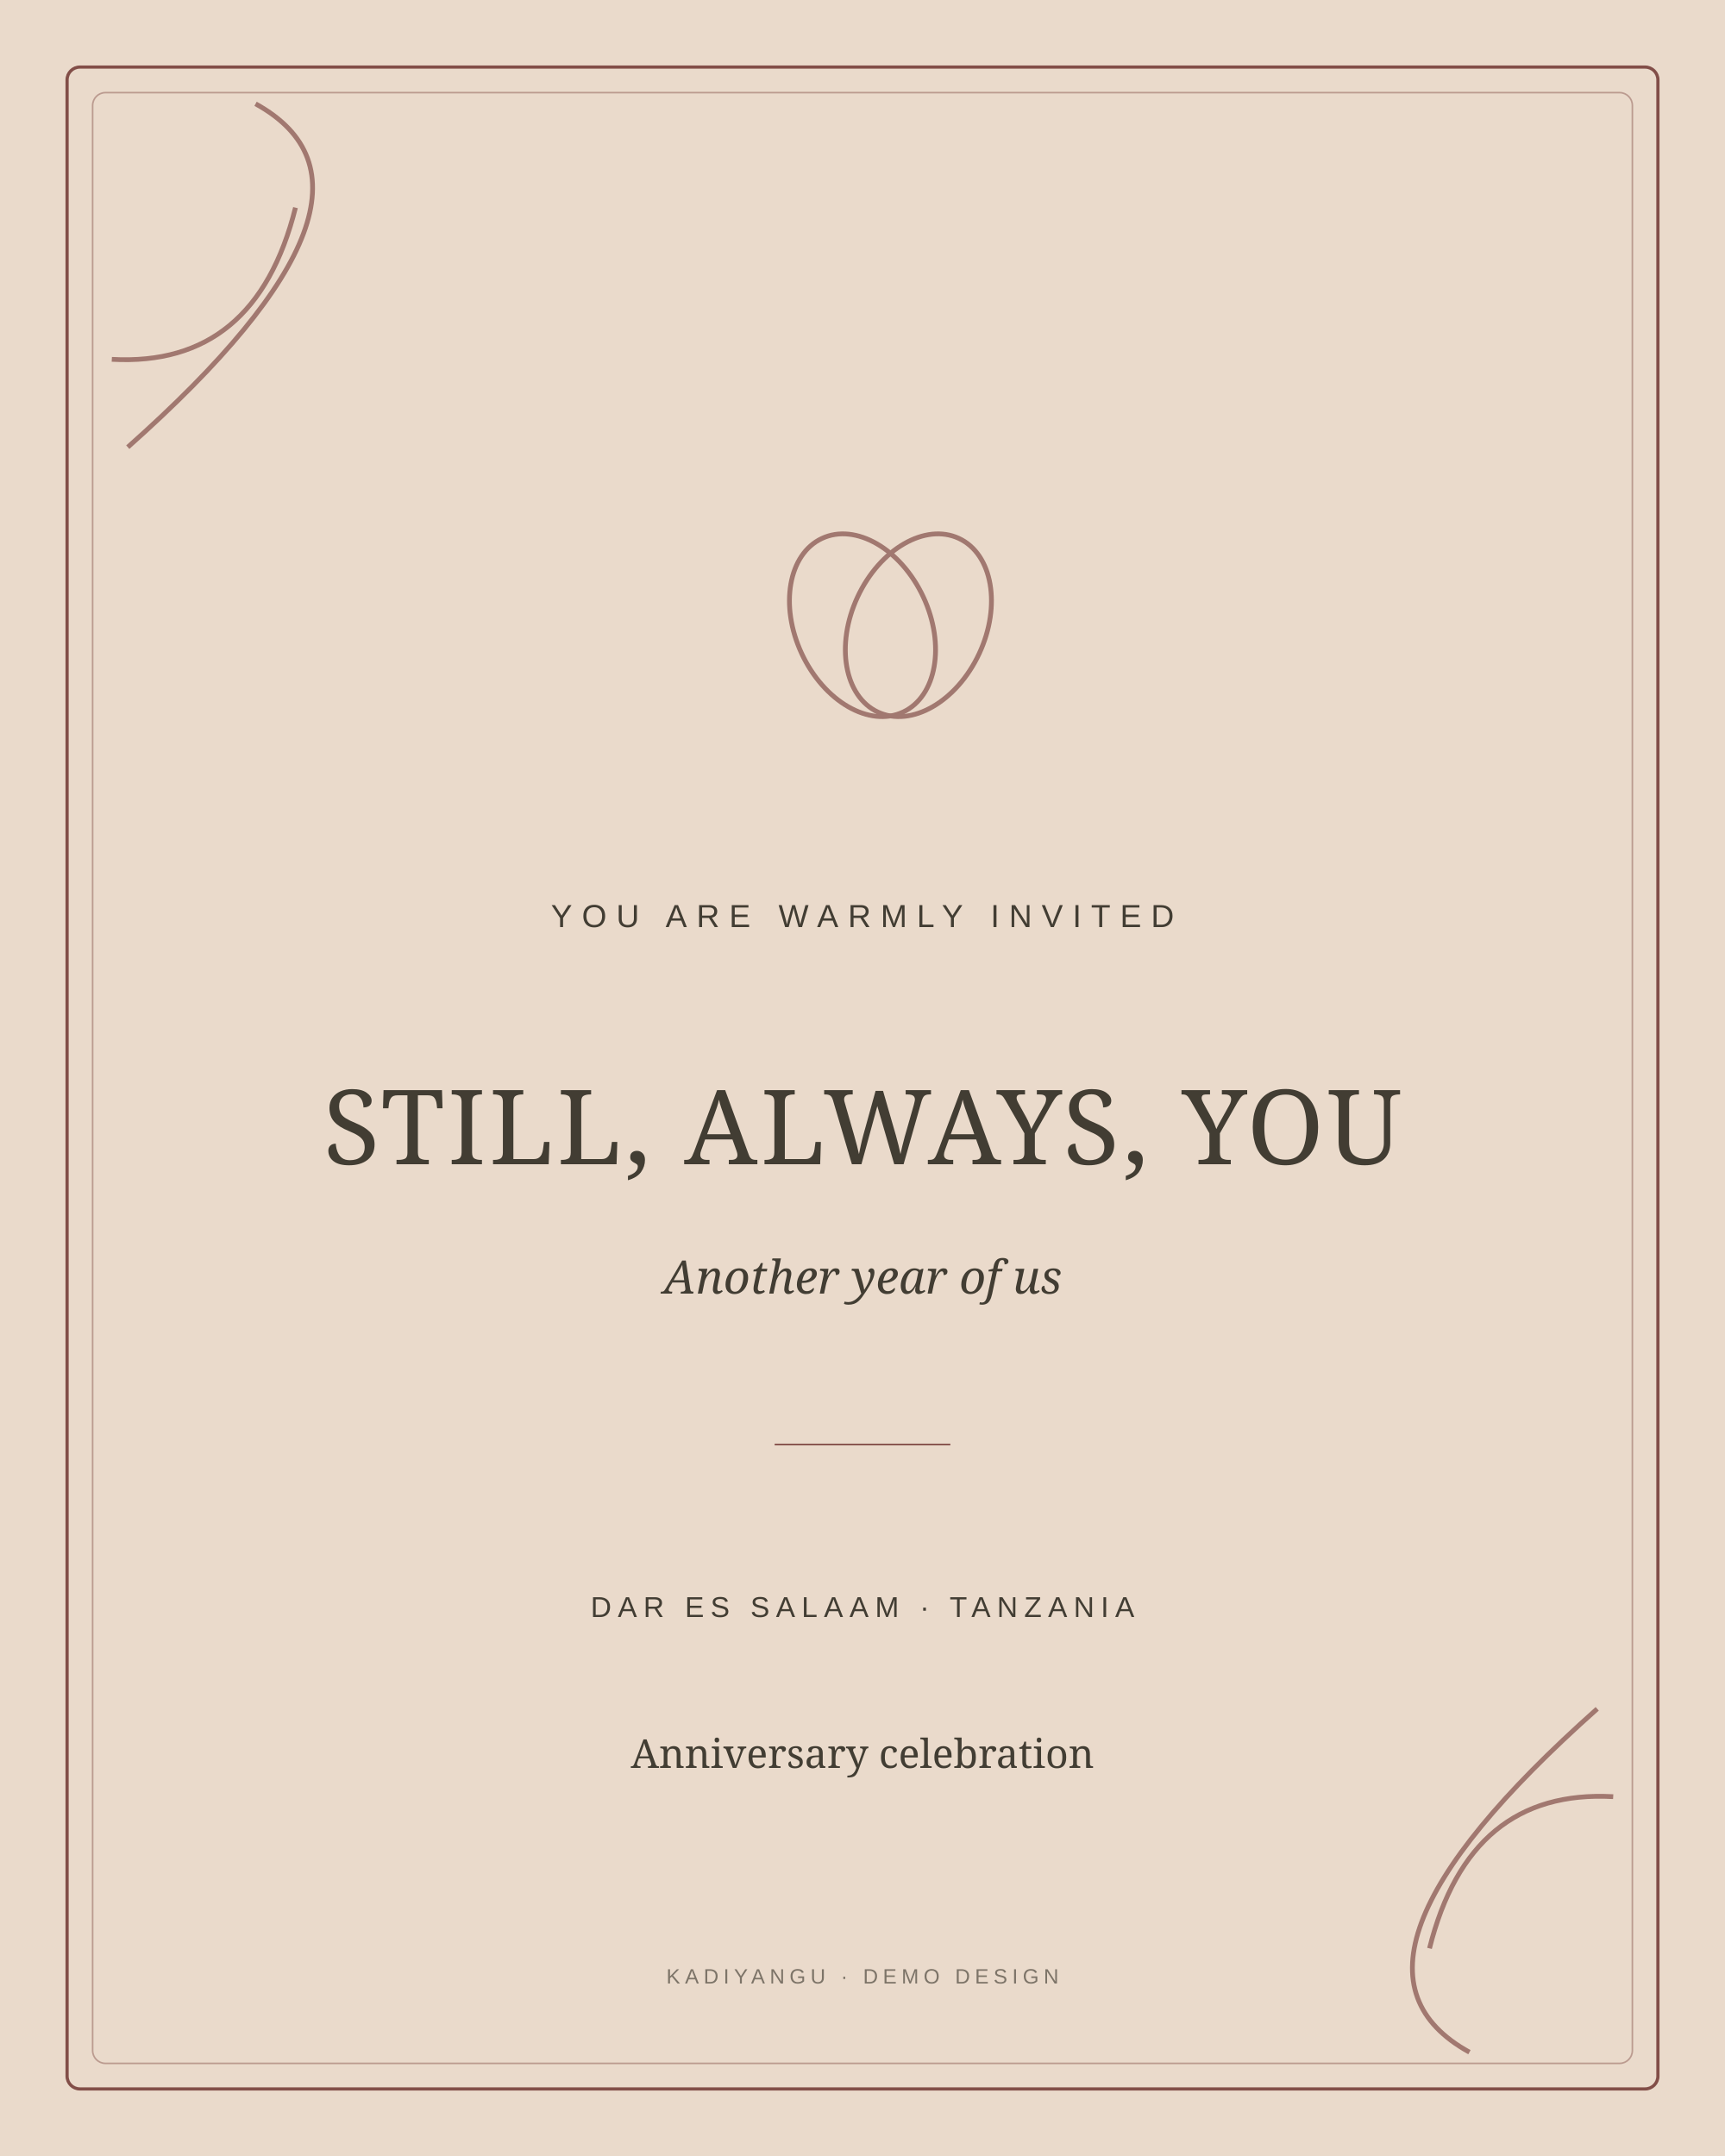
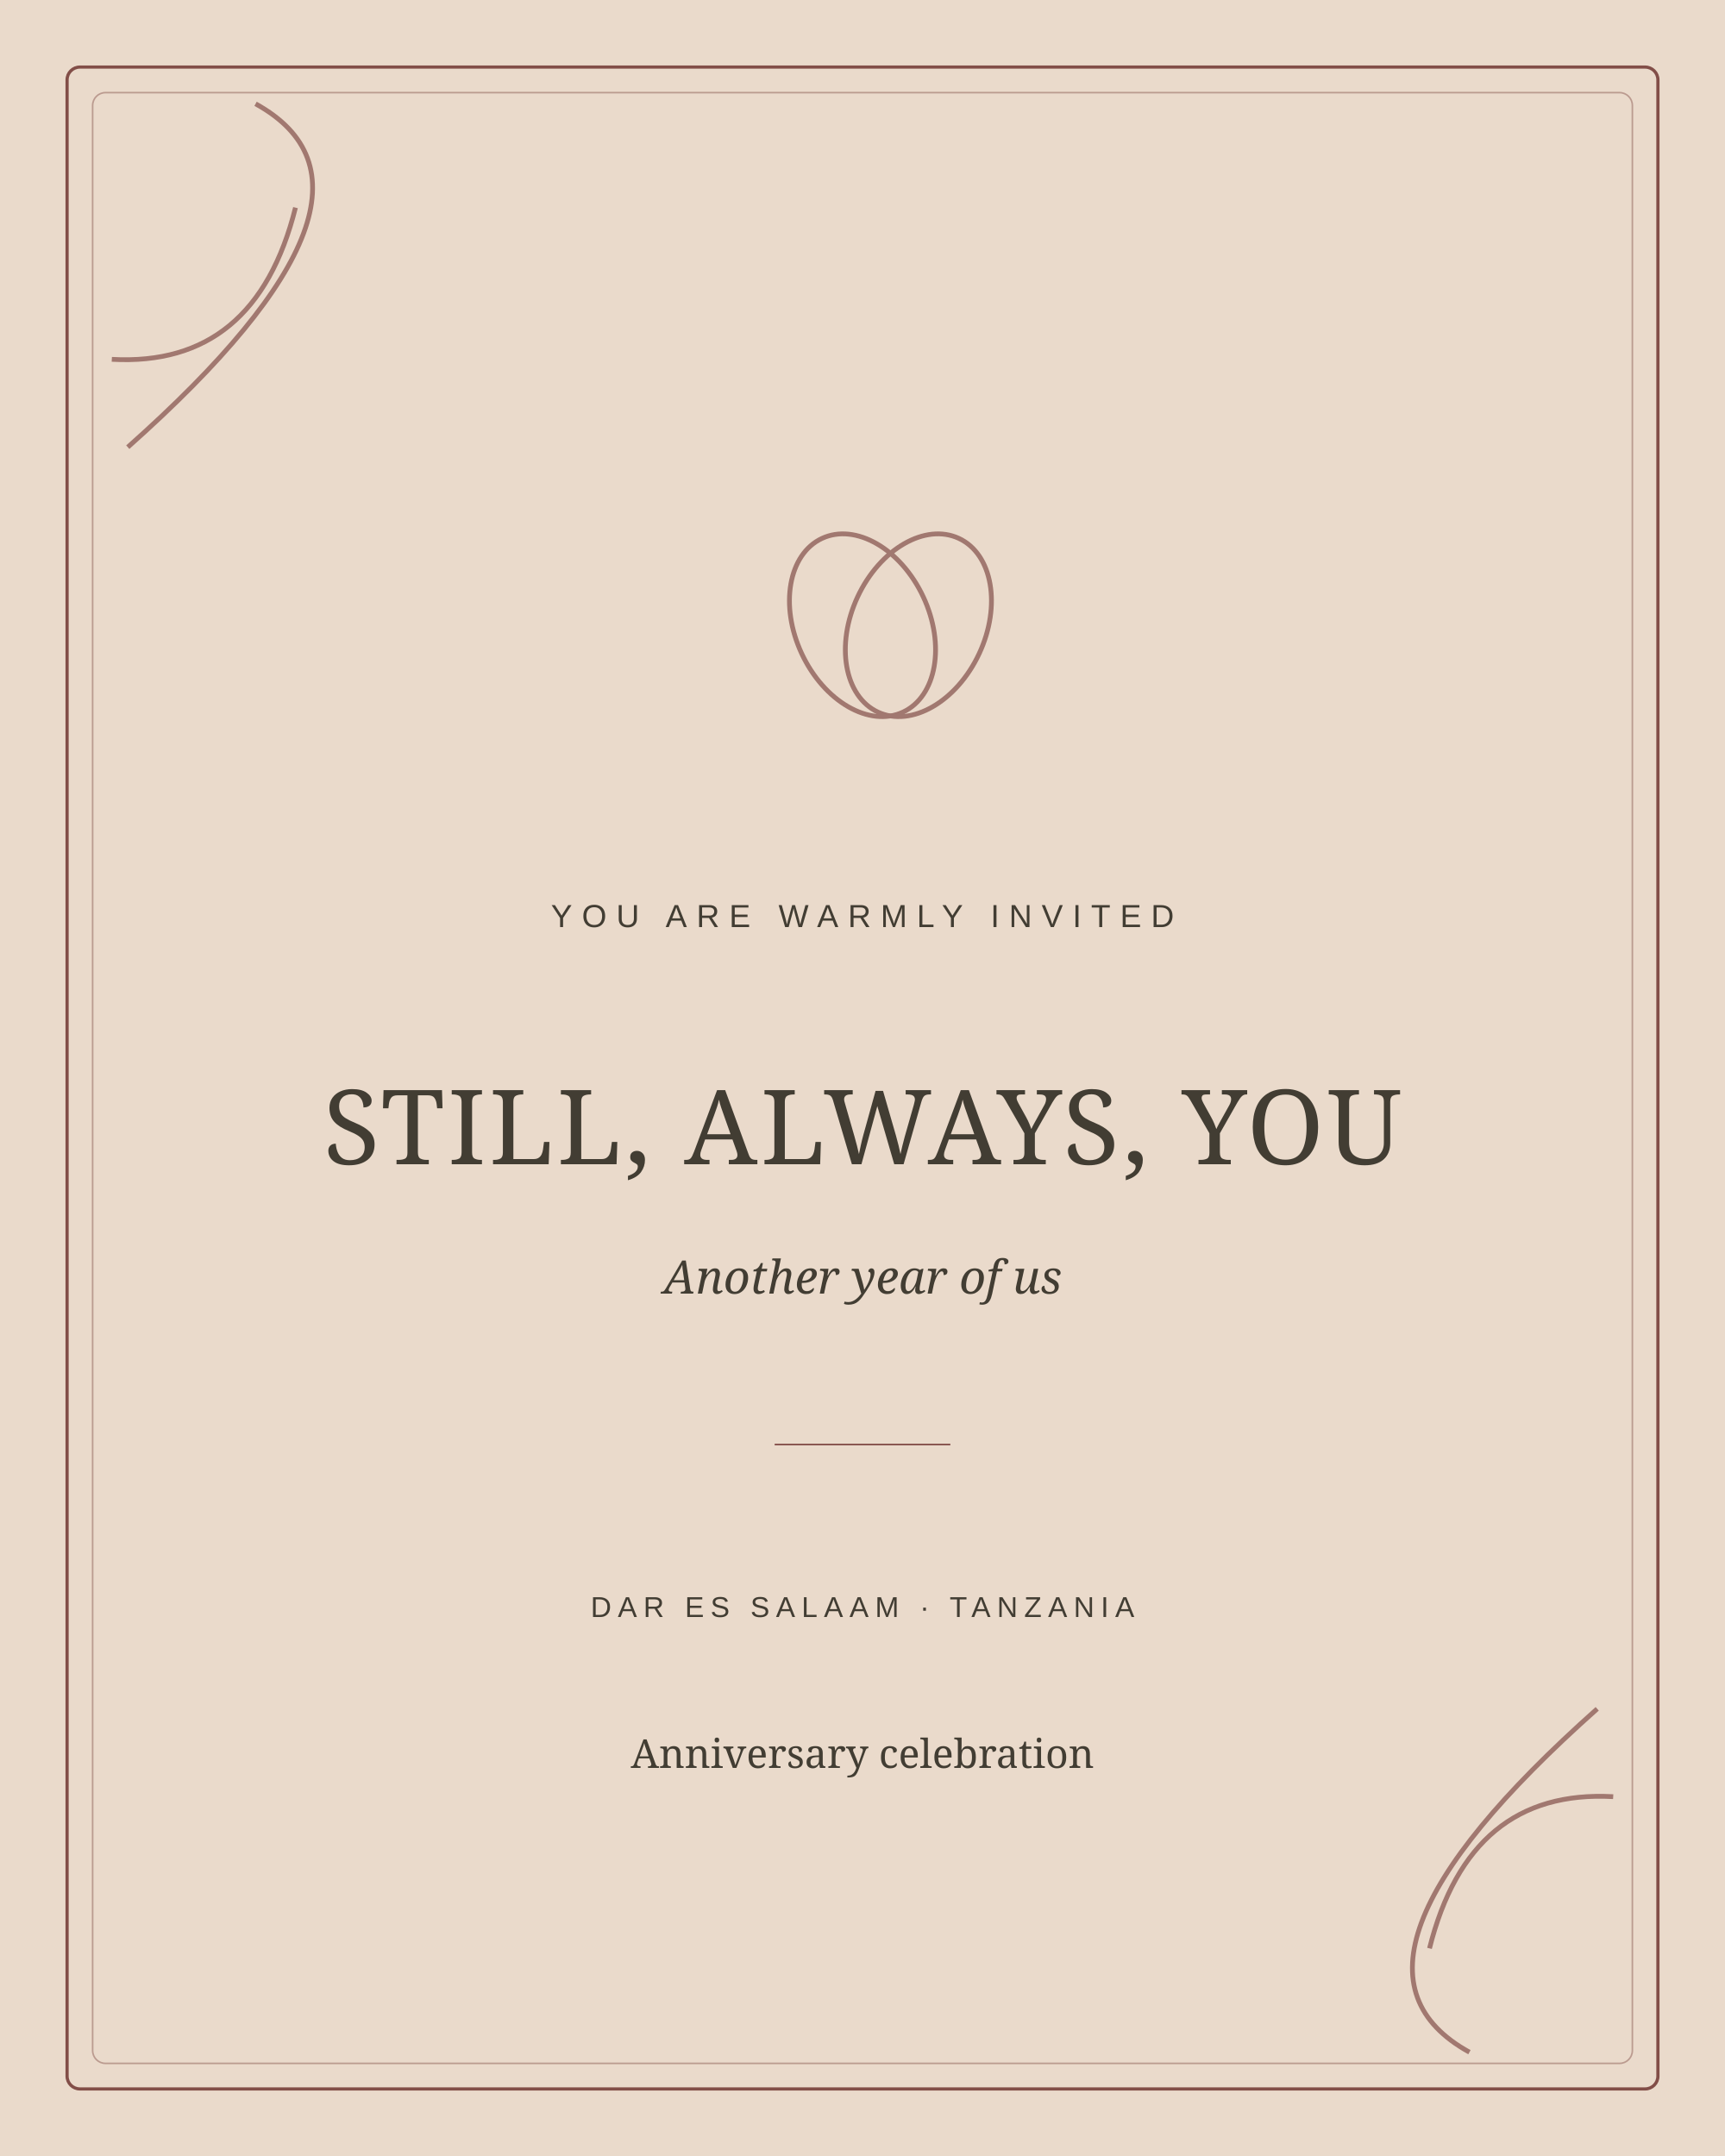
<svg xmlns="http://www.w3.org/2000/svg" width="1080" height="1350" viewBox="0 0 1080 1350">
  <rect width="1080" height="1350" fill="#eadacb" />
  <rect x="42" y="42" width="996" height="1266" rx="8" fill="none" stroke="#824e48" stroke-width="2" />
  <rect x="58" y="58" width="964" height="1234" rx="8" fill="none" stroke="#824e48" opacity=".45" />
  <g fill="none" stroke="#824e48" stroke-width="3" opacity=".7">
    <path d="M80 280Q260 120 160 65M70 225Q160 230 185 130M1000 1070Q820 1230 920 1285M1010 1125Q920 1120 895 1220" />
    <ellipse cx="540.0" cy="391.5" rx="42" ry="60" transform="rotate(-25 540.0 391.5)" />
    <ellipse cx="575.0" cy="391.5" rx="42" ry="60" transform="rotate(25 575.0 391.5)" />
  </g>
  <g text-anchor="middle" fill="#423d33">
    <text x="540.0" y="580.5" font-size="20" letter-spacing="6" font-family="Arial,sans-serif">YOU ARE WARMLY INVITED</text>
    <text x="540.0" y="729.0" font-family="Georgia,serif" font-size="65" letter-spacing="2">STILL, ALWAYS, YOU</text>
    <text x="540.0" y="810.0" font-family="Georgia,serif" font-style="italic" font-size="29">Another year of us</text>
    <path d="M485.0 904.5h110" stroke="#824e48" />
    <text x="540.0" y="1012.5" font-family="Arial,sans-serif" font-size="18" letter-spacing="4">DAR ES SALAAM · TANZANIA</text>
    <text x="540.0" y="1107.0" font-family="Georgia,serif" font-size="25">Anniversary celebration</text>
-     <text x="540.0" y="1242.0" font-family="Arial,sans-serif" font-size="13" letter-spacing="3" opacity=".65">KADIYANGU · DEMO DESIGN</text>
  </g>
</svg>
